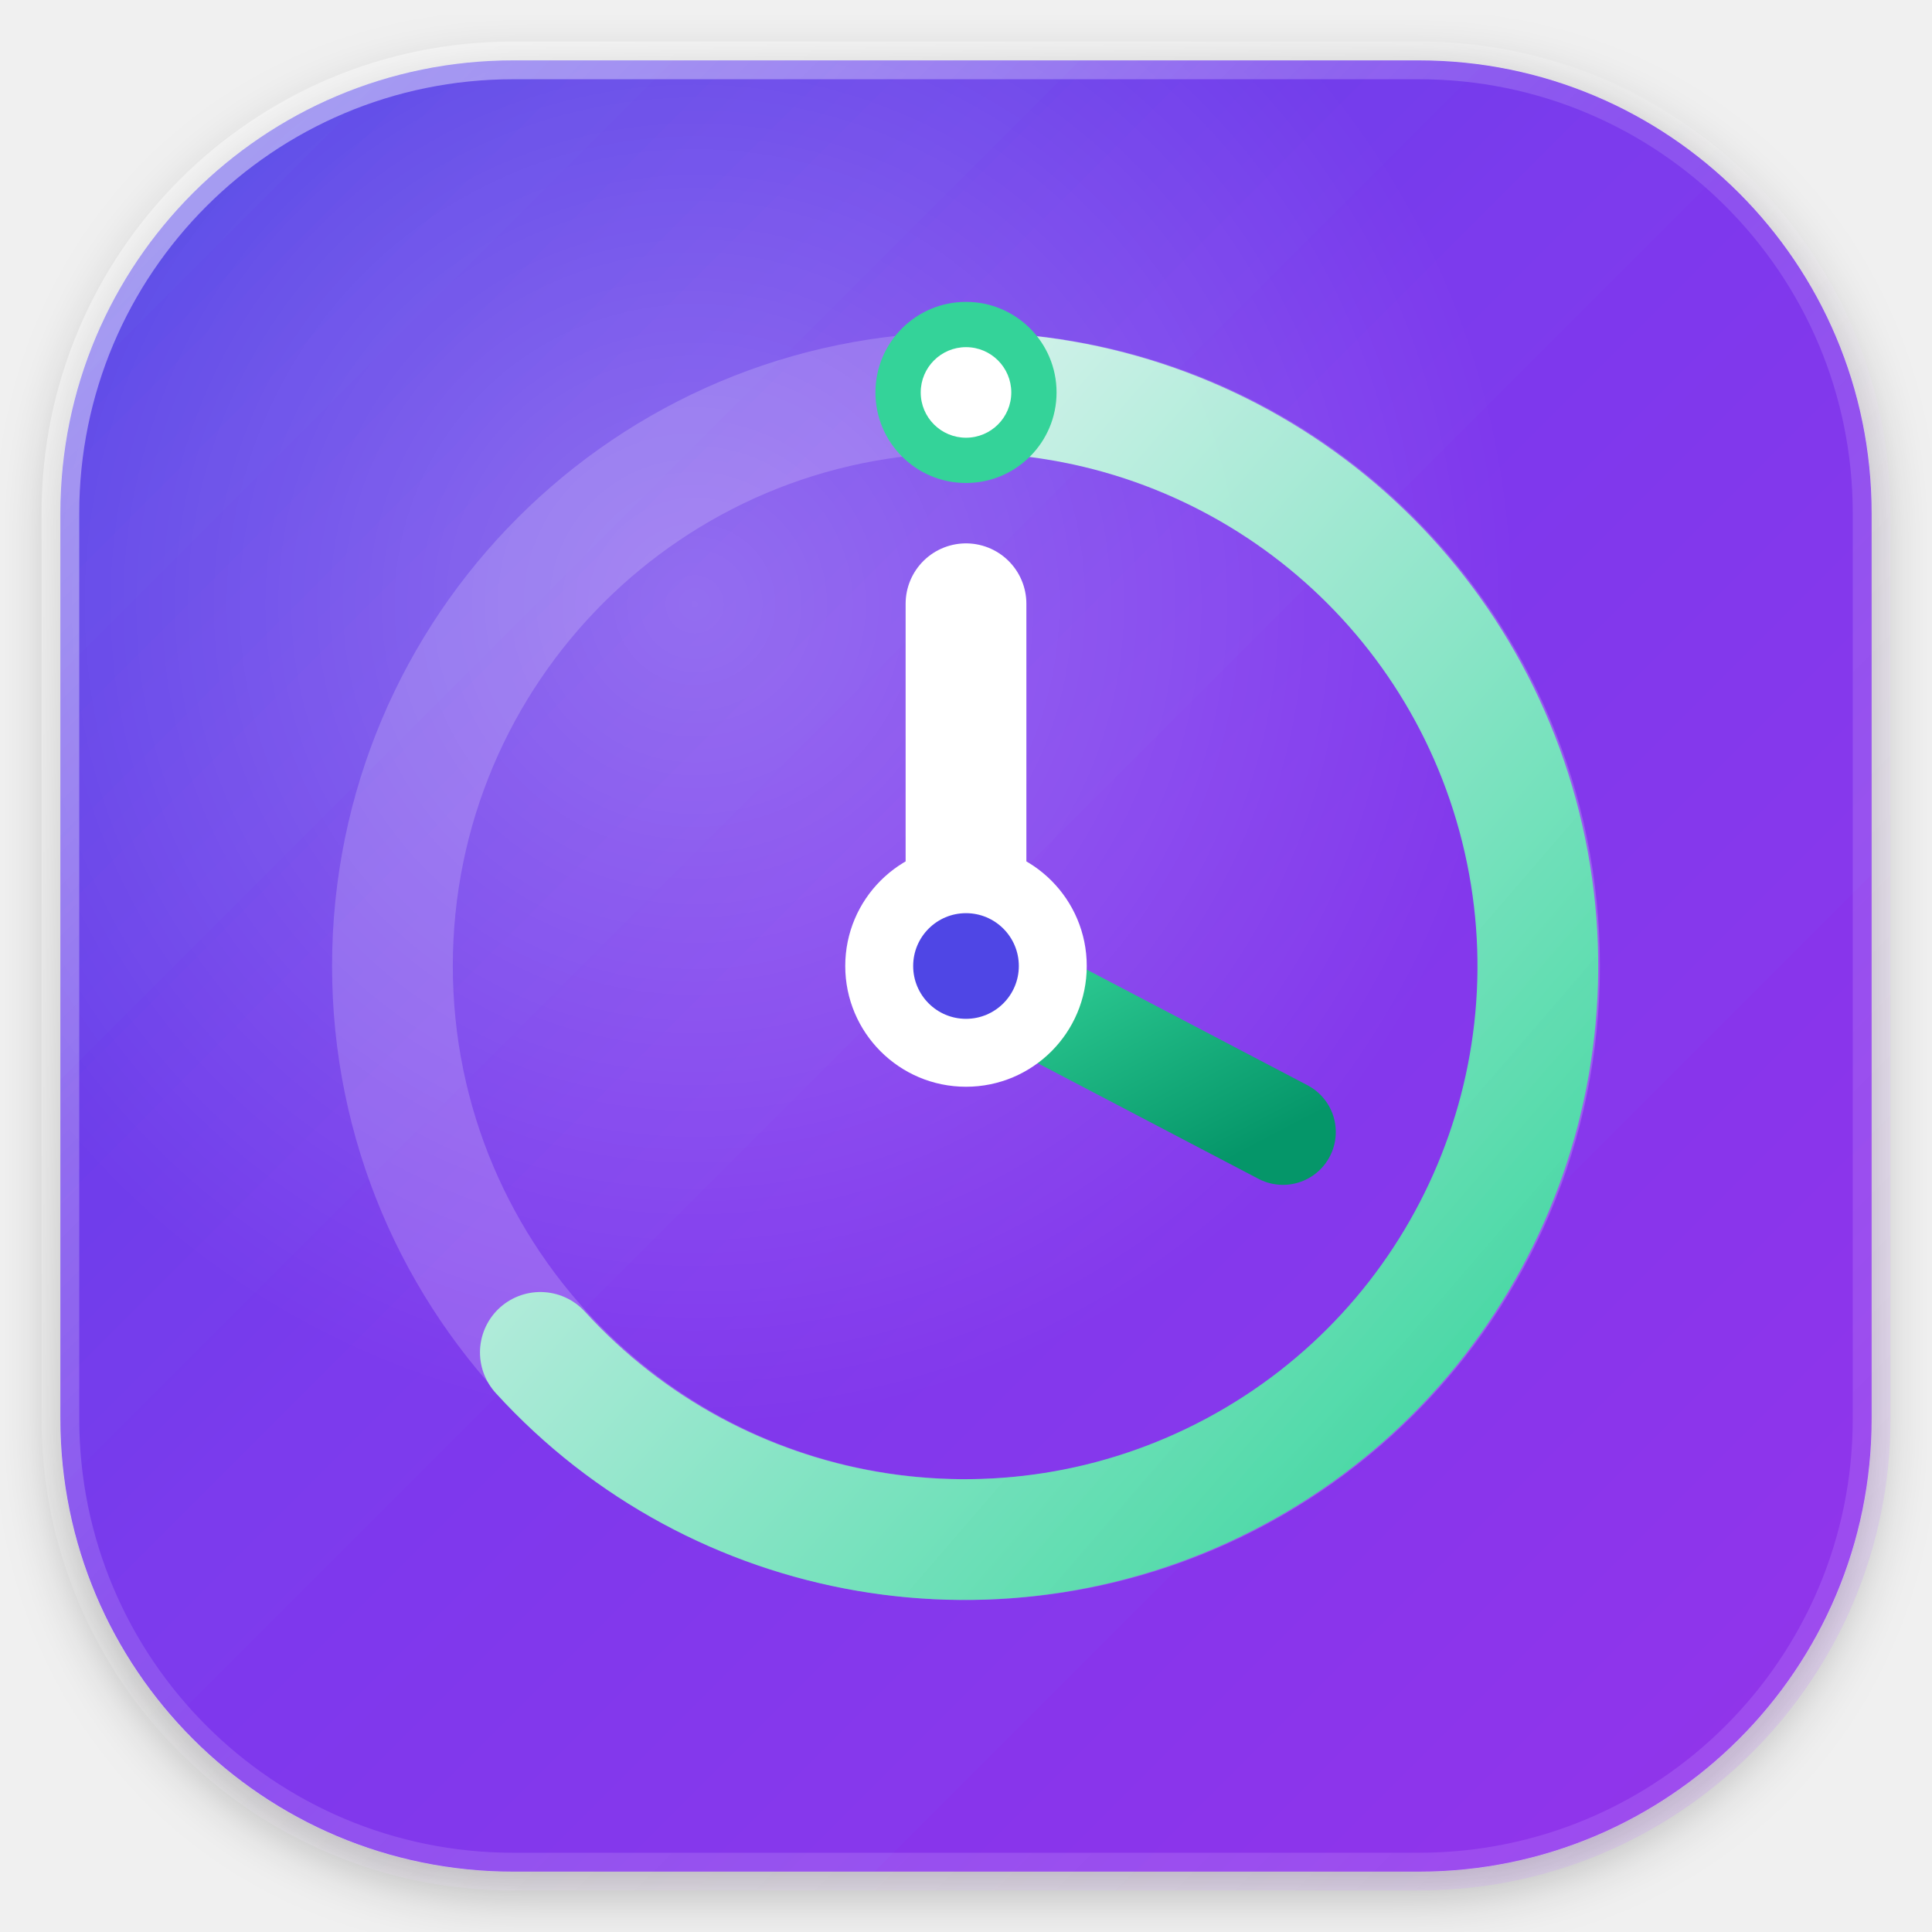
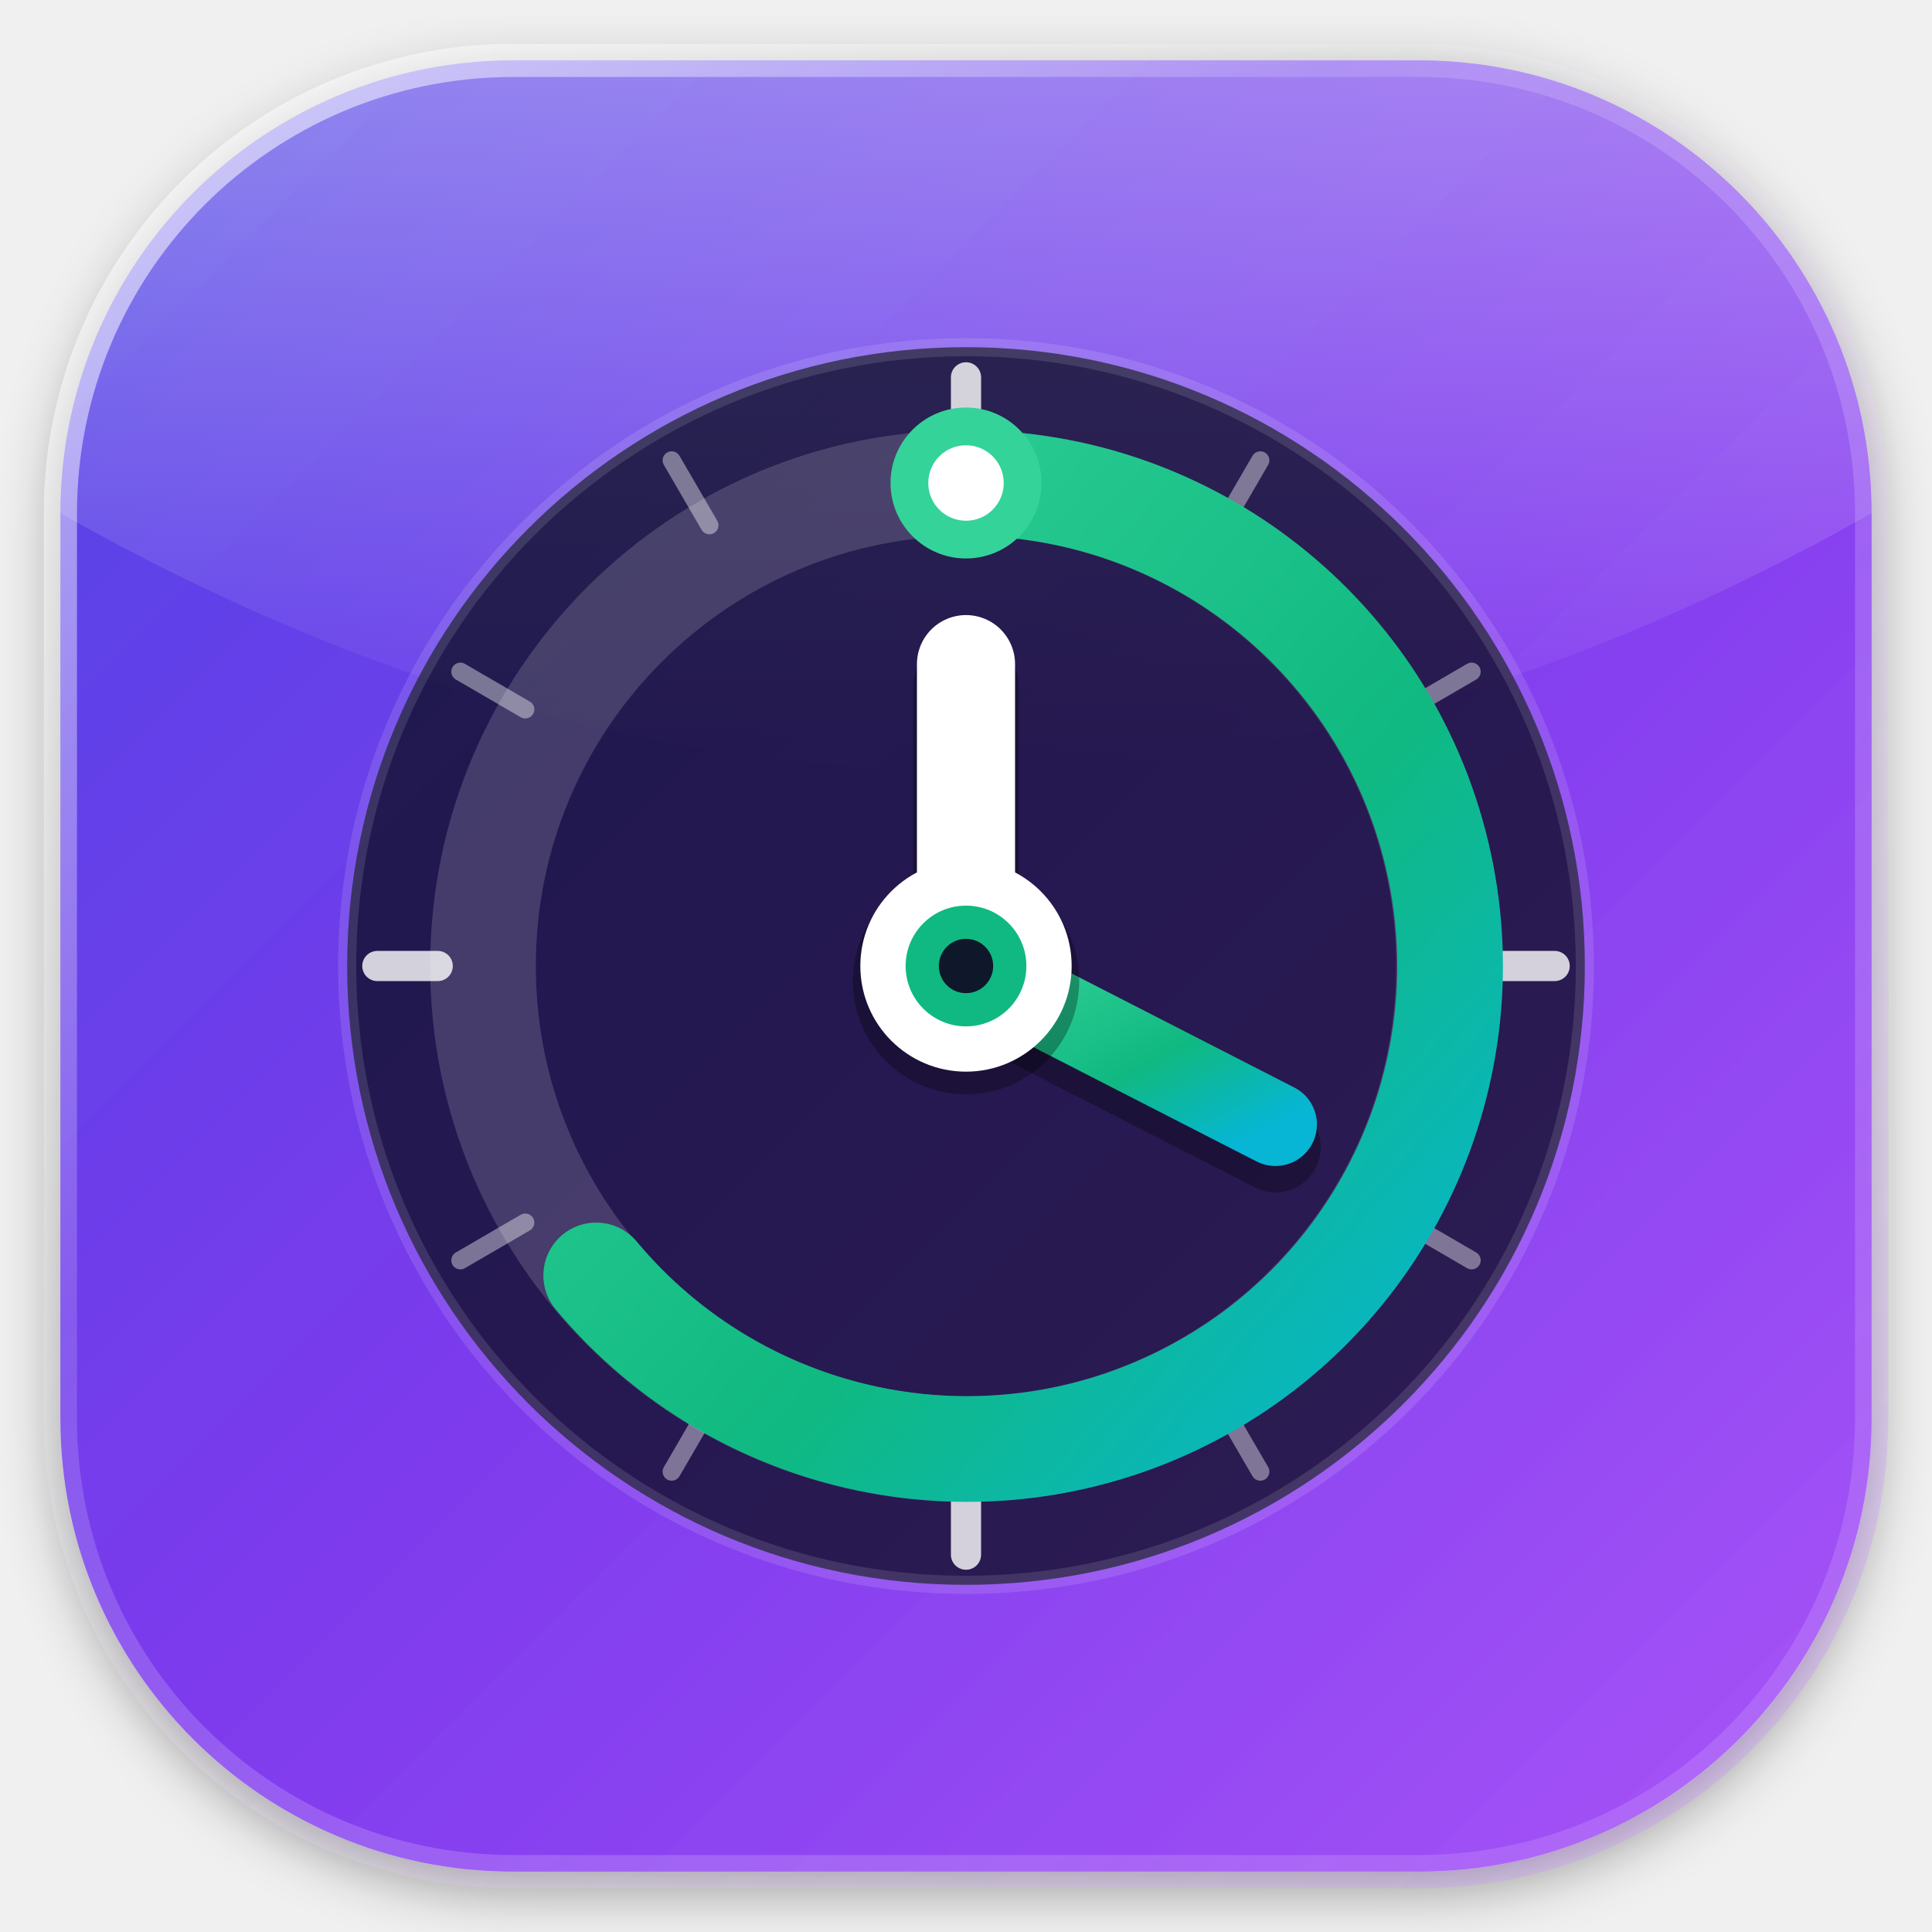
<svg xmlns="http://www.w3.org/2000/svg" viewBox="0 0 128 128" width="128" height="128">
  <defs>
-     <linearGradient id="bgGrad" x1="0%" y1="0%" x2="100%" y2="100%">
+     <linearGradient id="cyberGrad" x1="0%" y1="0%" x2="100%" y2="100%">
      <stop offset="0%" stop-color="#4f46e5" />
-       <stop offset="45%" stop-color="#7c3aed" />
-       <stop offset="100%" stop-color="#9333ea" />
+       <stop offset="48%" stop-color="#7c3aed" />
+       <stop offset="100%" stop-color="#a855f7" />
    </linearGradient>
-     <linearGradient id="rimGrad" x1="0%" y1="0%" x2="100%" y2="100%">
-       <stop offset="0%" stop-color="#ffffff" stop-opacity="0.5" />
-       <stop offset="45%" stop-color="#ffffff" stop-opacity="0.12" />
-       <stop offset="100%" stop-color="#c084fc" stop-opacity="0.25" />
+     <linearGradient id="neonEmerald" x1="0%" y1="0%" x2="100%" y2="100%">
+       <stop offset="0%" stop-color="#34d399" />
+       <stop offset="60%" stop-color="#10b981" />
+       <stop offset="100%" stop-color="#06b6d4" />
    </linearGradient>
-     <radialGradient id="innerGlow" cx="35%" cy="30%" r="70%">
-       <stop offset="0%" stop-color="#ffffff" stop-opacity="0.25" />
-       <stop offset="65%" stop-color="#ffffff" stop-opacity="0" />
-     </radialGradient>
-     <linearGradient id="emeraldGrad" x1="0%" y1="0%" x2="100%" y2="100%">
-       <stop offset="0%" stop-color="#34d399" />
-       <stop offset="100%" stop-color="#059669" />
+     <linearGradient id="glassRim" x1="0%" y1="0%" x2="100%" y2="100%">
+       <stop offset="0%" stop-color="#ffffff" stop-opacity="0.65" />
+       <stop offset="35%" stop-color="#ffffff" stop-opacity="0.15" />
+       <stop offset="100%" stop-color="#c084fc" stop-opacity="0.35" />
    </linearGradient>
-     <linearGradient id="trackGrad" x1="0%" y1="0%" x2="100%" y2="100%">
-       <stop offset="0%" stop-color="#ffffff" stop-opacity="0.95" />
-       <stop offset="70%" stop-color="#6ee7b7" stop-opacity="0.95" />
-       <stop offset="100%" stop-color="#34d399" stop-opacity="1" />
+     <linearGradient id="sheenGrad" x1="0%" y1="0%" x2="0%" y2="100%">
+       <stop offset="0%" stop-color="#ffffff" stop-opacity="0.35" />
+       <stop offset="100%" stop-color="#ffffff" stop-opacity="0" />
    </linearGradient>
-     <filter id="iconShadow" x="-20%" y="-20%" width="140%" height="140%">
-       <feDropShadow dx="0" dy="6" stdDeviation="6" flood-color="#4338ca" flood-opacity="0.55" />
-       <feDropShadow dx="0" dy="1" stdDeviation="2" flood-color="#000000" flood-opacity="0.3" />
+     <filter id="deepGlow" x="-20%" y="-20%" width="140%" height="140%">
+       <feDropShadow dx="0" dy="7" stdDeviation="6" flood-color="#4338ca" flood-opacity="0.6" />
+       <feDropShadow dx="0" dy="1" stdDeviation="2" flood-color="#000000" flood-opacity="0.4" />
    </filter>
  </defs>
-   <rect x="4" y="4" width="120" height="120" rx="30" fill="url(#bgGrad)" filter="url(#iconShadow)" />
-   <rect x="4" y="4" width="120" height="120" rx="30" fill="url(#innerGlow)" />
-   <rect x="4" y="4" width="120" height="120" rx="30" fill="none" stroke="url(#rimGrad)" stroke-width="2.5" />
-   <circle cx="64" cy="64" r="38" fill="none" stroke="#ffffff" stroke-opacity="0.18" stroke-width="8" />
-   <path d="M 64 26 A 38 38 0 1 1 35.8 89.6" fill="none" stroke="url(#trackGrad)" stroke-width="8" stroke-linecap="round" />
-   <circle cx="64" cy="26" r="6" fill="#34d399" />
-   <circle cx="64" cy="26" r="3" fill="#ffffff" />
-   <line x1="64" y1="64" x2="64" y2="40" stroke="#ffffff" stroke-width="8" stroke-linecap="round" />
-   <line x1="64" y1="64" x2="85" y2="75" stroke="url(#emeraldGrad)" stroke-width="7" stroke-linecap="round" />
-   <circle cx="64" cy="64" r="8" fill="#ffffff" />
-   <circle cx="64" cy="64" r="3.5" fill="#4f46e5" />
+   <rect x="4" y="4" width="120" height="120" rx="30" fill="url(#cyberGrad)" filter="url(#deepGlow)" />
+   <path d="M 4 34 Q 64 68 124 34 L 124 34 A 30 30 0 0 0 94 4 L 34 4 A 30 30 0 0 0 4 34 Z" fill="url(#sheenGrad)" />
+   <rect x="4" y="4" width="120" height="120" rx="30" fill="none" stroke="url(#glassRim)" stroke-width="2.2" />
+   <circle cx="64" cy="64" r="41" fill="#080c1c" fill-opacity="0.75" stroke="#ffffff" stroke-opacity="0.12" stroke-width="1.2" />
+   <g stroke="#ffffff" stroke-linecap="round">
+     <line x1="64" y1="25" x2="64" y2="29" stroke-width="2" stroke-opacity="0.8" />
+     <line x1="103" y1="64" x2="99" y2="64" stroke-width="2" stroke-opacity="0.8" />
+     <line x1="64" y1="103" x2="64" y2="99" stroke-width="2" stroke-opacity="0.8" />
+     <line x1="25" y1="64" x2="29" y2="64" stroke-width="2" stroke-opacity="0.8" />
+     <line x1="83.5" y1="30.5" x2="81" y2="34.8" stroke-width="1.2" stroke-opacity="0.4" />
+     <line x1="97.5" y1="44.5" x2="93.2" y2="47" stroke-width="1.2" stroke-opacity="0.4" />
+     <line x1="97.5" y1="83.5" x2="93.2" y2="81" stroke-width="1.2" stroke-opacity="0.4" />
+     <line x1="83.5" y1="97.5" x2="81" y2="93.2" stroke-width="1.2" stroke-opacity="0.4" />
+     <line x1="44.5" y1="97.5" x2="47" y2="93.2" stroke-width="1.2" stroke-opacity="0.4" />
+     <line x1="30.5" y1="83.5" x2="34.8" y2="81" stroke-width="1.2" stroke-opacity="0.4" />
+     <line x1="30.5" y1="44.5" x2="34.8" y2="47" stroke-width="1.2" stroke-opacity="0.4" />
+     <line x1="44.5" y1="30.5" x2="47" y2="34.8" stroke-width="1.2" stroke-opacity="0.4" />
+   </g>
+   <circle cx="64" cy="64" r="32" fill="none" stroke="#ffffff" stroke-opacity="0.16" stroke-width="7" />
+   <path d="M 64 32 A 32 32 0 1 1 39.5 84.5" fill="none" stroke="url(#neonEmerald)" stroke-width="7" stroke-linecap="round" />
+   <circle cx="64" cy="32" r="5" fill="#34d399" />
+   <circle cx="64" cy="32" r="2.5" fill="#ffffff" />
+   <line x1="64" y1="64" x2="64" y2="44" stroke="#000000" stroke-opacity="0.3" stroke-width="7" stroke-linecap="round" transform="translate(0, 1.5)" />
+   <line x1="64" y1="64" x2="64" y2="44" stroke="#ffffff" stroke-width="6.5" stroke-linecap="round" />
+   <line x1="64" y1="64" x2="84.5" y2="74.5" stroke="#000000" stroke-opacity="0.3" stroke-width="6" stroke-linecap="round" transform="translate(0, 1.5)" />
+   <line x1="64" y1="64" x2="84.5" y2="74.5" stroke="url(#neonEmerald)" stroke-width="5.5" stroke-linecap="round" />
+   <circle cx="64" cy="64" r="7.5" fill="#000000" fill-opacity="0.3" transform="translate(0, 1)" />
+   <circle cx="64" cy="64" r="7" fill="#ffffff" />
+   <circle cx="64" cy="64" r="4" fill="#10b981" />
+   <circle cx="64" cy="64" r="1.8" fill="#0f172a" />
</svg>
